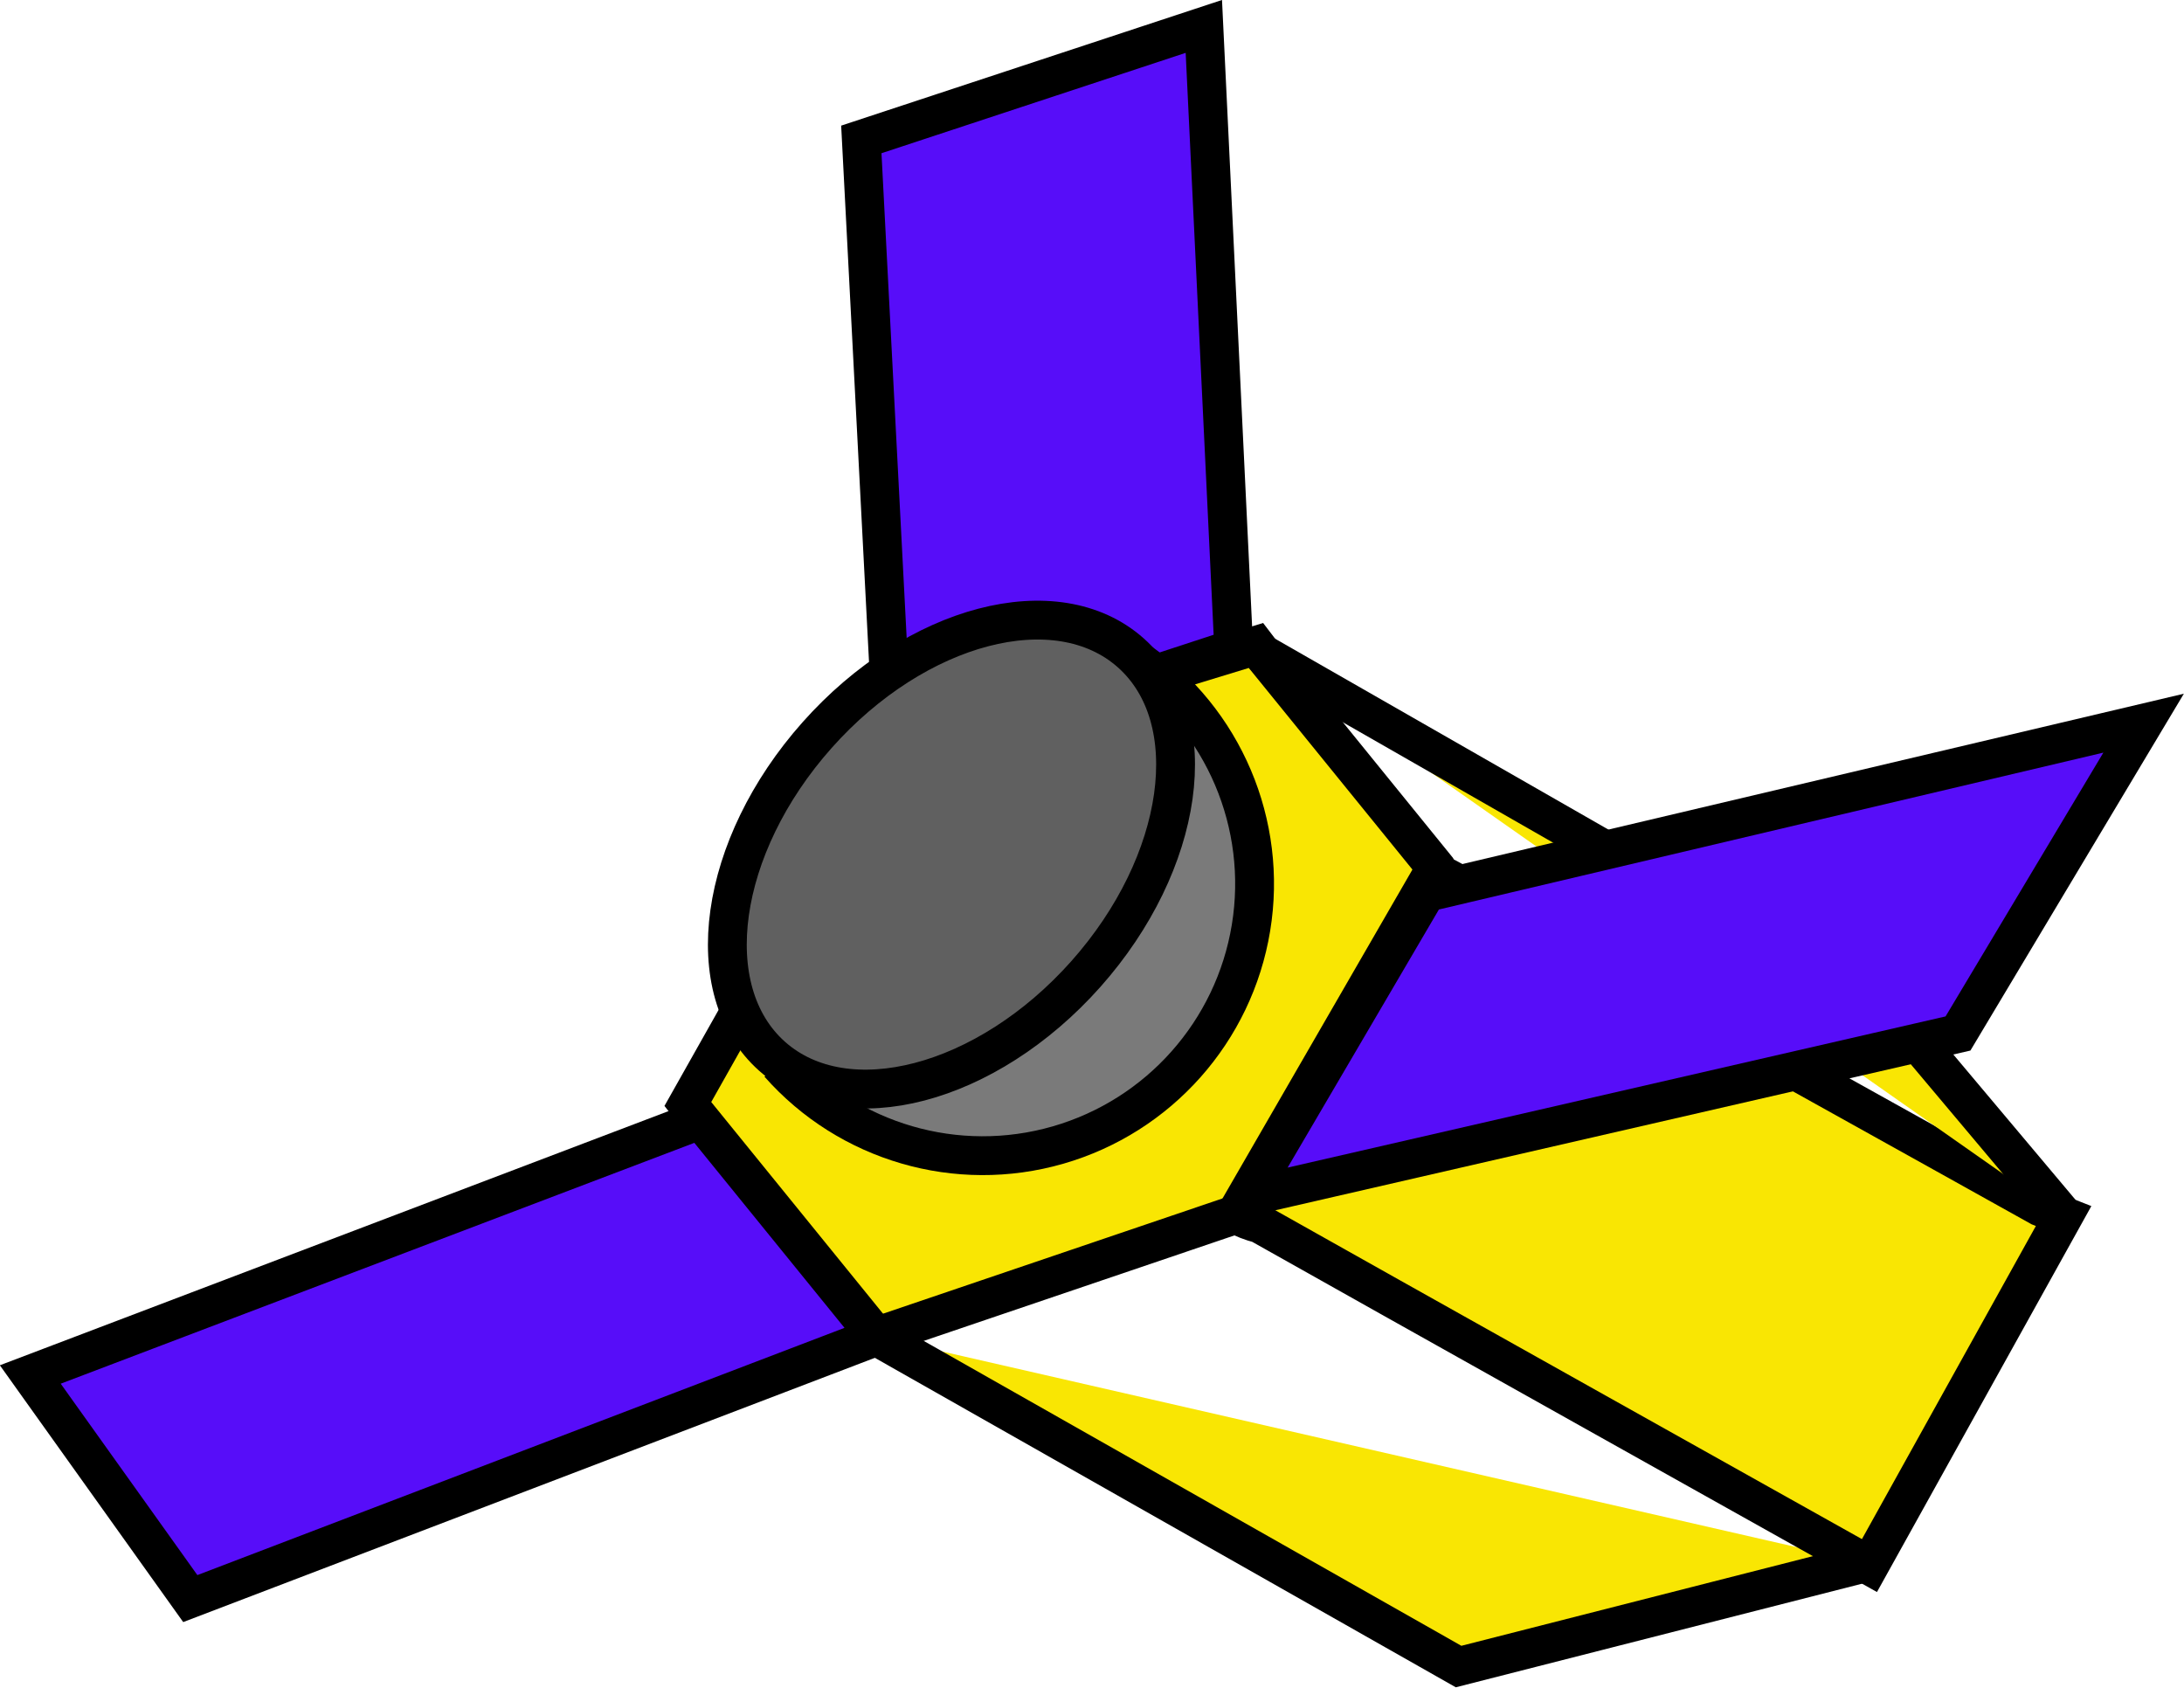
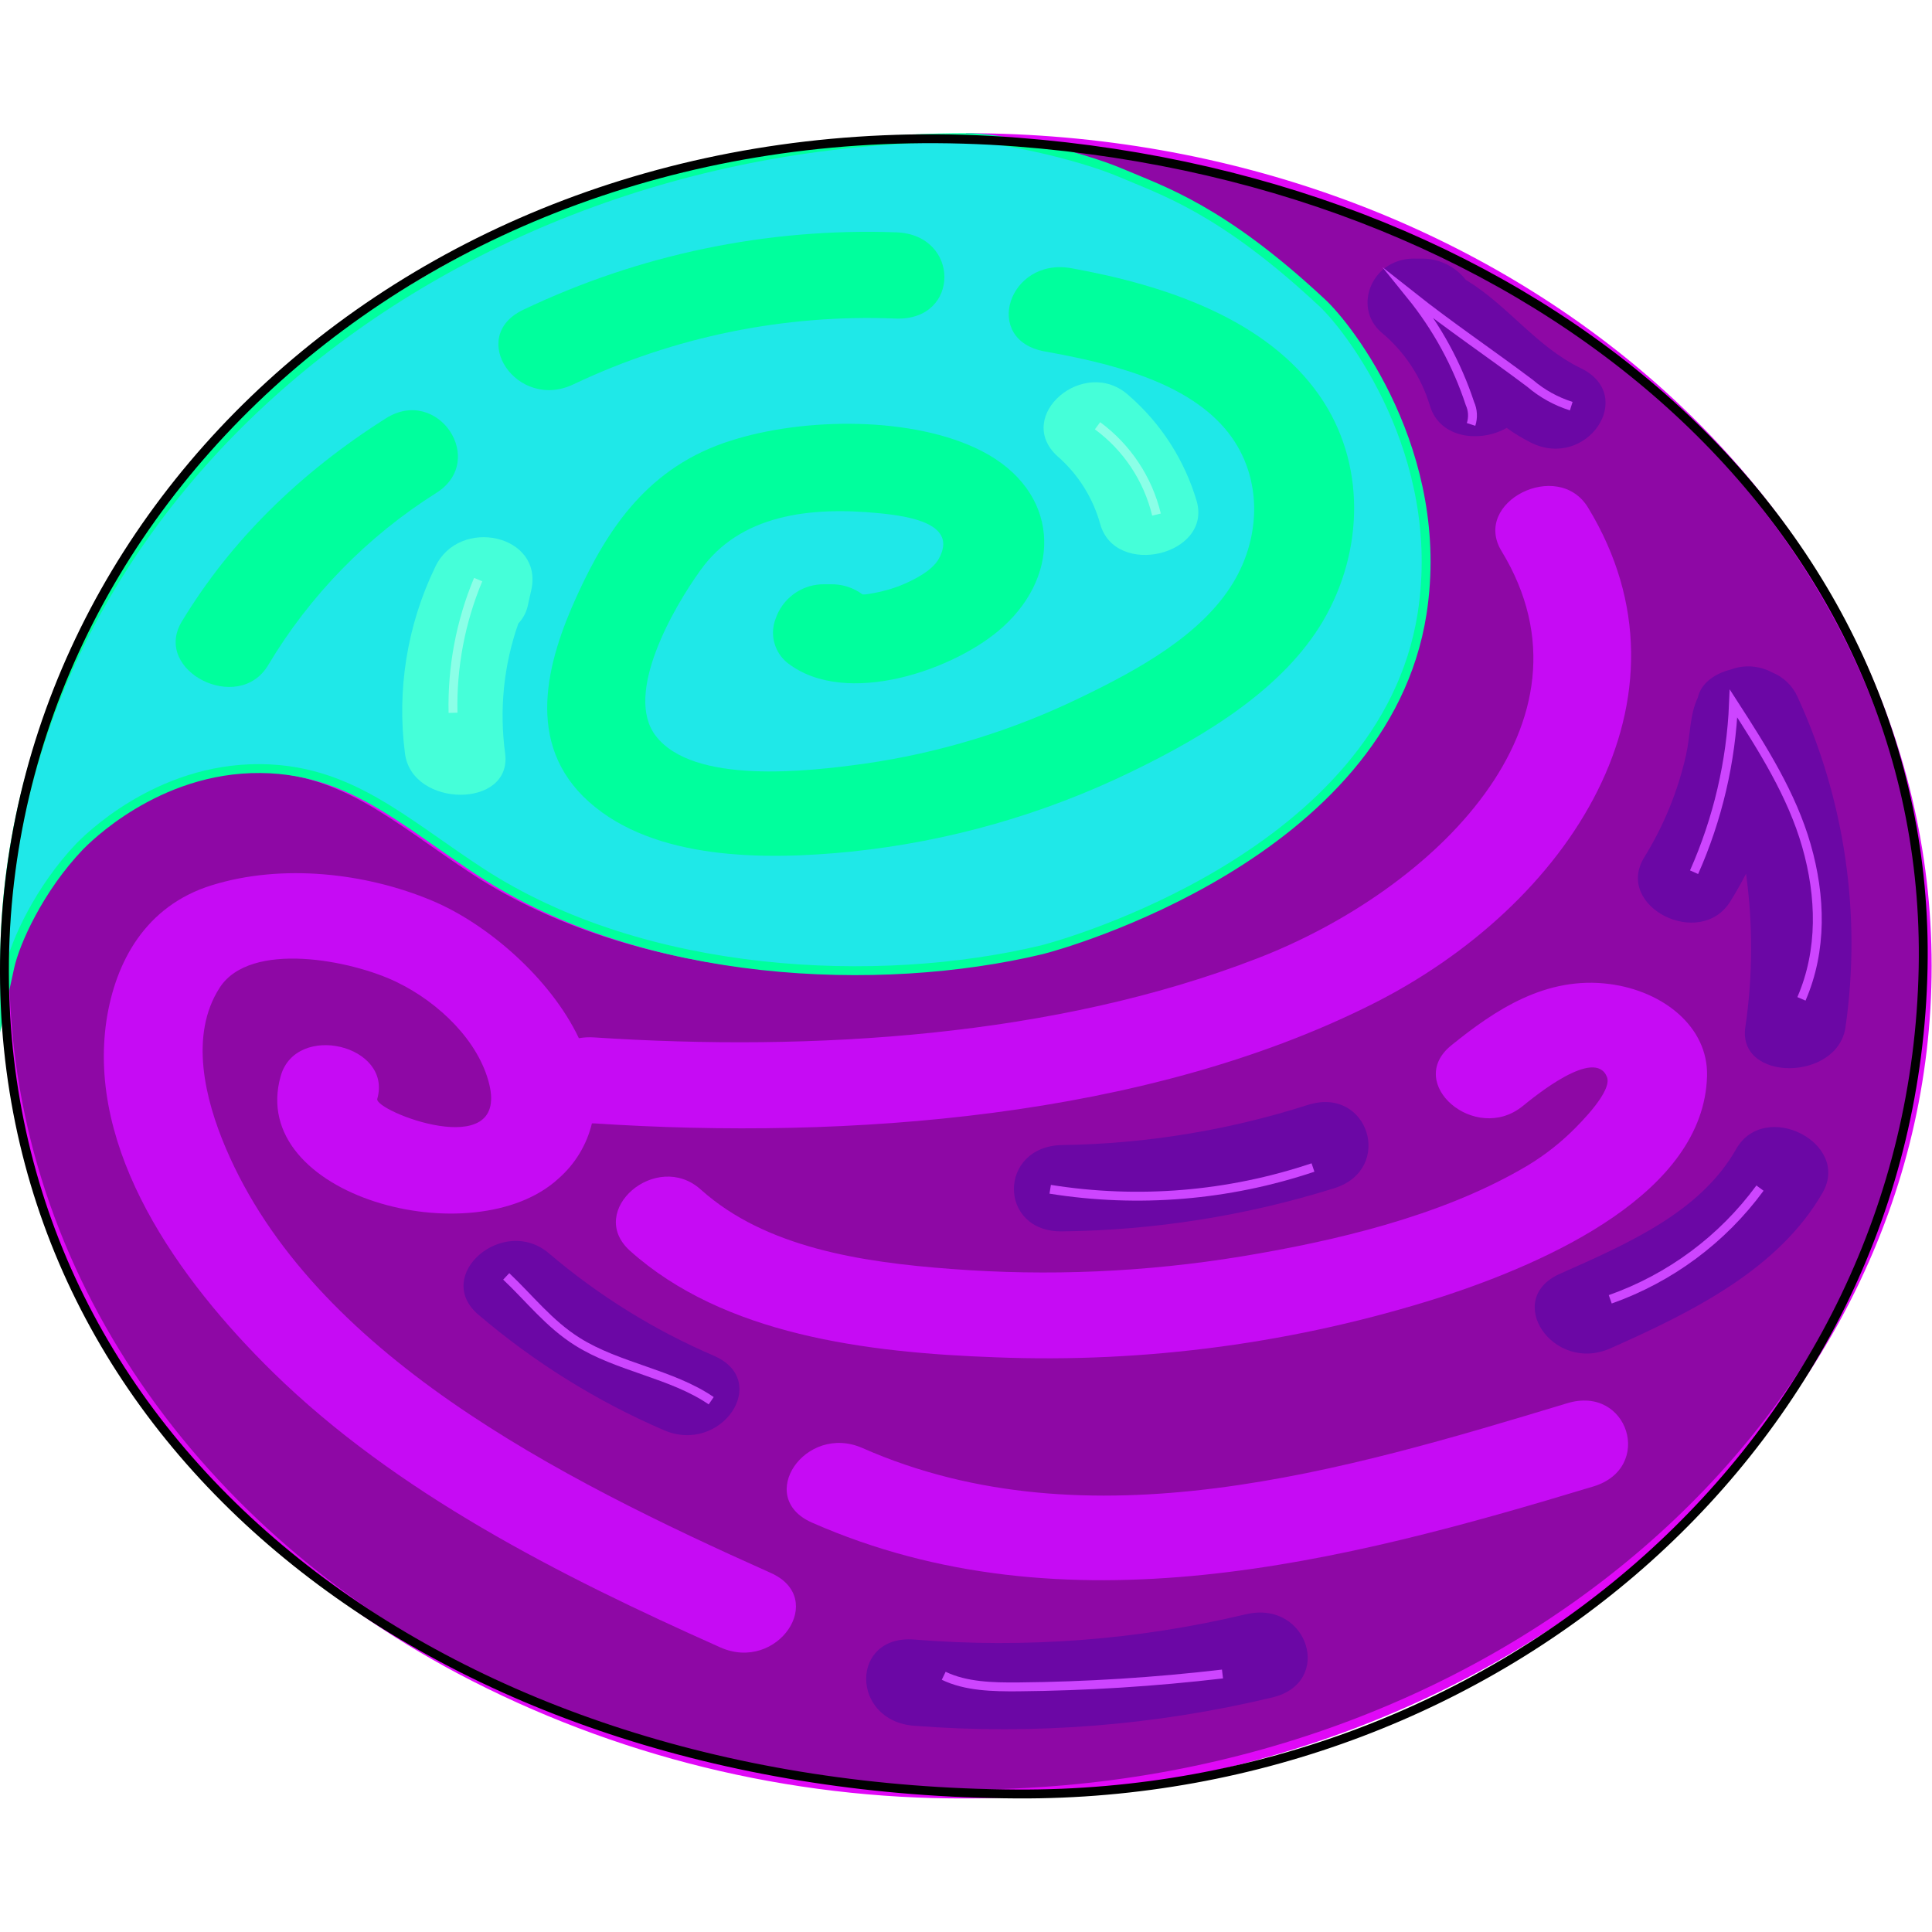
- <svg xmlns="http://www.w3.org/2000/svg" viewBox="0 0 56.24 43.45">
+ <svg xmlns="http://www.w3.org/2000/svg" viewBox="0 -15 217.54 217.5">
  <defs>
-     <style>.cls-1{fill:#f9e603;}.cls-1,.cls-2,.cls-3,.cls-4{stroke:#000;stroke-miterlimit:10;}.cls-2{fill:#570df9;}.cls-3{fill:#7a7a7a;}.cls-4{fill:#606060;}</style>
+     <style>.cls-1{fill:#8e08a5;stroke:#e008f7;}.cls-1,.cls-4,.cls-5,.cls-8,.cls-9{stroke-miterlimit:10;}.cls-2{fill:#c60bf4;}.cls-3{fill:#6b07a5;}.cls-4,.cls-8,.cls-9{fill:none;}.cls-4{stroke:#cd45ff;}.cls-5{fill:#1fe8e8;stroke:#00ff9d;}.cls-6{fill:#00ff9d;}.cls-7{fill:#45ffd9;}.cls-8{stroke:#8bffe7;}.cls-9{stroke:#000;}</style>
  </defs>
  <g id="Layer_2" data-name="Layer 2">
-     <g id="sateliet_1" data-name="sateliet 1">
-       <polyline class="cls-1" points="22.57 34.41 37.56 42.91 48.03 40.24" />
-       <path class="cls-1" d="M20.41,31.88l1.92,2.39.24.14,9.25-3.14a2.87,2.87,0,0,0,.62.24c2.14,1.21,15.7,8.8,15.7,8.8l5-9-.61-.24s-15.42-8.6-15.45-8.56L37,22.37l-4.53-5.58-.13-.17-9.63,2.94-5,8.87Z" />
-       <line class="cls-1" x1="31.82" y1="31.27" x2="36.96" y2="22.37" />
-       <polyline class="cls-1" points="32.43 16.79 48.83 26.18 53.17 31.34" />
-       <polygon class="cls-2" points="31 0.68 22.18 3.59 23.01 19.57 31.77 16.7 31 0.68" />
-       <polygon class="cls-2" points="32.14 30.81 36.73 22.98 55.2 18.62 50.42 26.61 32.14 30.81" />
-       <polygon class="cls-2" points="4.9 41.16 0.78 35.39 18.04 28.83 22.57 34.41 4.9 41.16" />
-       <path class="cls-3" d="M29.29,17a7,7,0,1,1-9.23,10.39" />
-       <ellipse class="cls-4" cx="24.5" cy="22" rx="6.95" ry="4.63" transform="translate(-8.22 25.69) rotate(-48.35)" />
+     <g id="planet">
+       <path class="cls-1" d="M51.79,173a120.92,120.92,0,0,0,57,14C168.58,187,217,145.25,217,93.75S168.58.5,108.79.5c3.3-.1,11.89,1.72,16.92,3.89,4.51,1.94,11.23,4,22.55,14.57,3,2.75,14.08,16.94,11.27,35-4.24,27.28-40.72,37.37-42.85,37.88C98.42,96.19,72,95.1,53.54,83.07,44.78,77.35,38.78,71.5,28.73,71.41,17,71.31,9,79.57,8.43,80.15,3.81,85,1.13,91,.54,93.75.54,127.24,21,156.6,51.79,173Z" />
+       <path class="cls-2" d="M178.81,42.15c-3.38-5.54-13.11-.63-9.74,4.9,11.84,19.44-7.79,38.21-27.39,45.82-22.85,8.88-50.12,10.56-74.79,8.94a7.19,7.19,0,0,0-1.71.09C62,95.19,54.87,89,48.62,86.4c-7.44-3.12-16.84-4.18-24.75-1.73C16.32,87,13,93.38,12,99.82,9.77,114.53,20,129,30.8,139.58c13.77,13.46,32,22.75,50.3,30.91,6.43,2.88,12.14-5.5,5.69-8.38-24-10.73-51.55-24.71-61.39-47.89-2.29-5.39-4.12-12.64-.67-18s14.87-3.1,19.92-.65c4.86,2.35,9.28,6.72,10.44,11.51,2.16,8.94-13,3-12.61,1.65,1.73-6.07-9.14-8.66-10.87-2.58C27.75,119.7,53.37,126.5,62.9,117.69a12,12,0,0,0,3.75-6.2l.24,0c28.75,1.89,62-.64,87.41-13.32C176.75,87,191.9,63.65,178.81,42.15Z" />
+       <path class="cls-2" d="M181.24,95.8c-7.16-.94-12.9,2.92-17.82,6.9-5.31,4.28,2.68,11.14,8,6.87,1.35-1.09,8.15-6.69,9.52-3.31.63,1.57-2.9,5.11-4,6.18a27.53,27.53,0,0,1-5.75,4.27c-9.16,5.23-20.71,8-31.39,9.76a137.26,137.26,0,0,1-32.72,1.41c-10.06-.75-20.88-2.4-28.15-8.92-5-4.52-13,2.36-8,6.87,10.56,9.47,26.6,11.48,41.16,12a146.14,146.14,0,0,0,50.12-6.77c12.14-3.94,29.66-11.75,30-24.91C192.35,100.66,187.33,96.6,181.24,95.8Z" />
+       <path class="cls-2" d="M176.47,143c-25,7.56-53.94,16.25-79.35,5.05-6.45-2.84-12.16,5.54-5.7,8.39,28.52,12.56,59.72,4.49,88-4.07C186.27,150.29,183.34,140.91,176.47,143Z" />
+       <path class="cls-3" d="M140.26,166.77a119.62,119.62,0,0,1-37.33,2.84c-7.22-.56-7.18,9.15,0,9.71a130,130,0,0,0,40.33-3.19C150.25,174.46,147.28,165.09,140.26,166.77Z" />
+       <path class="cls-3" d="M80.41,137.67a73.27,73.27,0,0,1-18.57-11.52c-5.14-4.42-13.12,2.44-8,6.86a82.6,82.6,0,0,0,20.85,13C81.17,148.87,86.89,140.5,80.41,137.67Z" />
+       <path class="cls-3" d="M147.27,109.41a95.34,95.34,0,0,1-27.66,4.52c-7.25.12-7.27,9.83,0,9.72a106.81,106.81,0,0,0,30.66-4.87C157,116.64,154.11,107.25,147.27,109.41Z" />
+       <path class="cls-3" d="M202.38,63.42a5.3,5.3,0,0,0-2.85-2.71,5.65,5.65,0,0,0-4.68-.31c-1.83.46-3.34,1.57-3.68,3.16-.92,1.91-.83,4.21-1.32,6.44a37.69,37.69,0,0,1-4.72,11.55c-3.38,5.53,6.35,10.45,9.73,4.9.62-1,1.19-2,1.74-3.07a61,61,0,0,1-.08,17.28c-.89,6.18,10.39,6.13,11.28,0A66.49,66.49,0,0,0,202.38,63.42Z" />
+       <path class="cls-3" d="M195.49,114.38c-4,7.06-12.06,10.59-19.85,14.05-6.45,2.87-.75,11.26,5.69,8.39,9.46-4.2,19-9,23.9-17.54C208.41,113.69,198.69,108.76,195.49,114.38Z" />
+       <path class="cls-3" d="M178,26.46c-5-2.42-8.15-7-12.82-9.87l-.13-.07a6.22,6.22,0,0,0-4.79-2.4l-.74,0c-5-.23-7.29,5.42-4,8.29A17.17,17.17,0,0,1,161,30.66c1.11,3.77,5.74,4.2,8.65,2.52a19.72,19.72,0,0,0,2.75,1.67C178.67,37.94,184.36,29.55,178,26.46Z" />
+       <path class="cls-4" d="M190.75,83.21a52.11,52.11,0,0,0,4.44-19c3.3,5.11,6.57,10.28,8.21,16s1.81,11.78-.56,17.26" />
+       <path class="cls-4" d="M165.64,32.79a3.28,3.28,0,0,0-.13-2.36,38.55,38.55,0,0,0-6.64-12.17c4.49,3.55,8.82,6.45,13.41,9.9a13.2,13.2,0,0,0,4.64,2.57" />
+       <path class="cls-4" d="M118.25,118.91a62.16,62.16,0,0,0,29.59-2.45" />
+       <path class="cls-4" d="M181.31,131.3a35.68,35.68,0,0,0,16.86-12.52" />
+       <path class="cls-4" d="M106.26,173.69c2.51,1.21,5.52,1.27,8.39,1.25a214.78,214.78,0,0,0,23-1.45" />
+       <path class="cls-4" d="M57,128.72c2.63,2.48,4.83,5.35,8,7.34,4.57,2.89,10.65,3.62,15.08,6.66" />
+       <path class="cls-5" d="M43.89,76.26c-4.38-2.73-8.81-4.67-14.56-4.72C17.55,71.44,9.59,79.7,9,80.28c-4.62,4.83-7.3,10.88-7.89,13.6l-.6,2.75V93.75C.54,42.25,49,.5,108.79.5c3.3-.1,12.48,1.85,17.51,4,4.51,1.94,11.23,4,22.55,14.57,3,2.75,14.08,16.94,11.28,35-4.25,27.28-40.73,37.37-42.85,37.88C99,96.32,72.58,95.23,54.13,83.2,50.39,80.76,47.15,78.29,43.89,76.26Z" />
+       <path class="cls-6" d="M64.58,28.27a77.29,77.29,0,0,1,36.32-7.4c7.26.24,7.24-9.47,0-9.71a90,90,0,0,0-42,8.73C52.54,22.93,58.22,31.32,64.58,28.27Z" />
+       <path class="cls-6" d="M148.56,29.53C142.61,21,131.44,17.15,120.63,15.2c-7.08-1.27-10.1,8.09-3,9.37s15.65,3.26,20.29,8.68c4.27,5,4.18,12,.94,17.35-3.55,5.88-10.64,9.78-17.15,12.92A82.21,82.21,0,0,1,97.27,71c-6.38.88-19.22,2.36-23.44-3.15-3.61-4.72,2-14.44,5.06-18.67C83.31,43,91.09,42,99,42.79c3.52.34,8.89,1.22,6.7,5.14-.76,1.37-2.9,2.44-4.46,3.06a17.38,17.38,0,0,1-3.79.94l-.33,0a5.81,5.81,0,0,0-3.64-1.14h-.59a5.71,5.71,0,0,0-5.44,3.56l-.21.58a4.37,4.37,0,0,0,1.45,4.73c6.6,5.1,19,.71,24.24-4.07,6.72-6.08,6.35-15.32-2.4-19.81-7.69-3.94-20-3.79-28.19-1.18C73,37.52,68.44,44.5,65,52s-6,16.78,1.34,23.31S86,81.89,95.86,80.89a94.55,94.55,0,0,0,31.55-9c8.44-4.08,17.12-9.4,21.58-17C153.55,47.09,153.86,37.13,148.56,29.53Z" />
+       <path class="cls-6" d="M43.44,32.11C33.79,38.22,26,45.84,20.46,55c-3.32,5.55,6.41,10.47,9.73,4.9A58.14,58.14,0,0,1,49.13,40.5C54.92,36.84,49.3,28.4,43.44,32.11Z" />
+       <path class="cls-7" d="M49,48.85a37.2,37.2,0,0,0-3.4,21c.8,6.15,12.08,6.22,11.28,0a31.38,31.38,0,0,1,1.48-14.64A4.3,4.3,0,0,0,59.47,53l.35-1.56C61.21,45.18,51.67,43.13,49,48.85Z" />
+       <path class="cls-7" d="M134.75,41.44a25.19,25.19,0,0,0-7.66-11.92c-5-4.52-13,2.35-8,6.87A15.66,15.66,0,0,1,123.88,44C125.58,50.1,136.46,47.52,134.75,41.44Z" />
+       <path class="cls-8" d="M123.58,32.94a17.51,17.51,0,0,1,6.64,10" />
+       <path class="cls-8" d="M53.84,50.26a36.77,36.77,0,0,0-2.83,15" />
+       <path class="cls-9" d="M216.54,94c-1.06,53.14-47.85,93.29-102,93C50.88,186.66,2.17,149.7.54,97-1.15,42.35,49-4.07,114.54,1,173.75,5.58,217.53,44.28,216.54,94Z" />
    </g>
  </g>
</svg>
